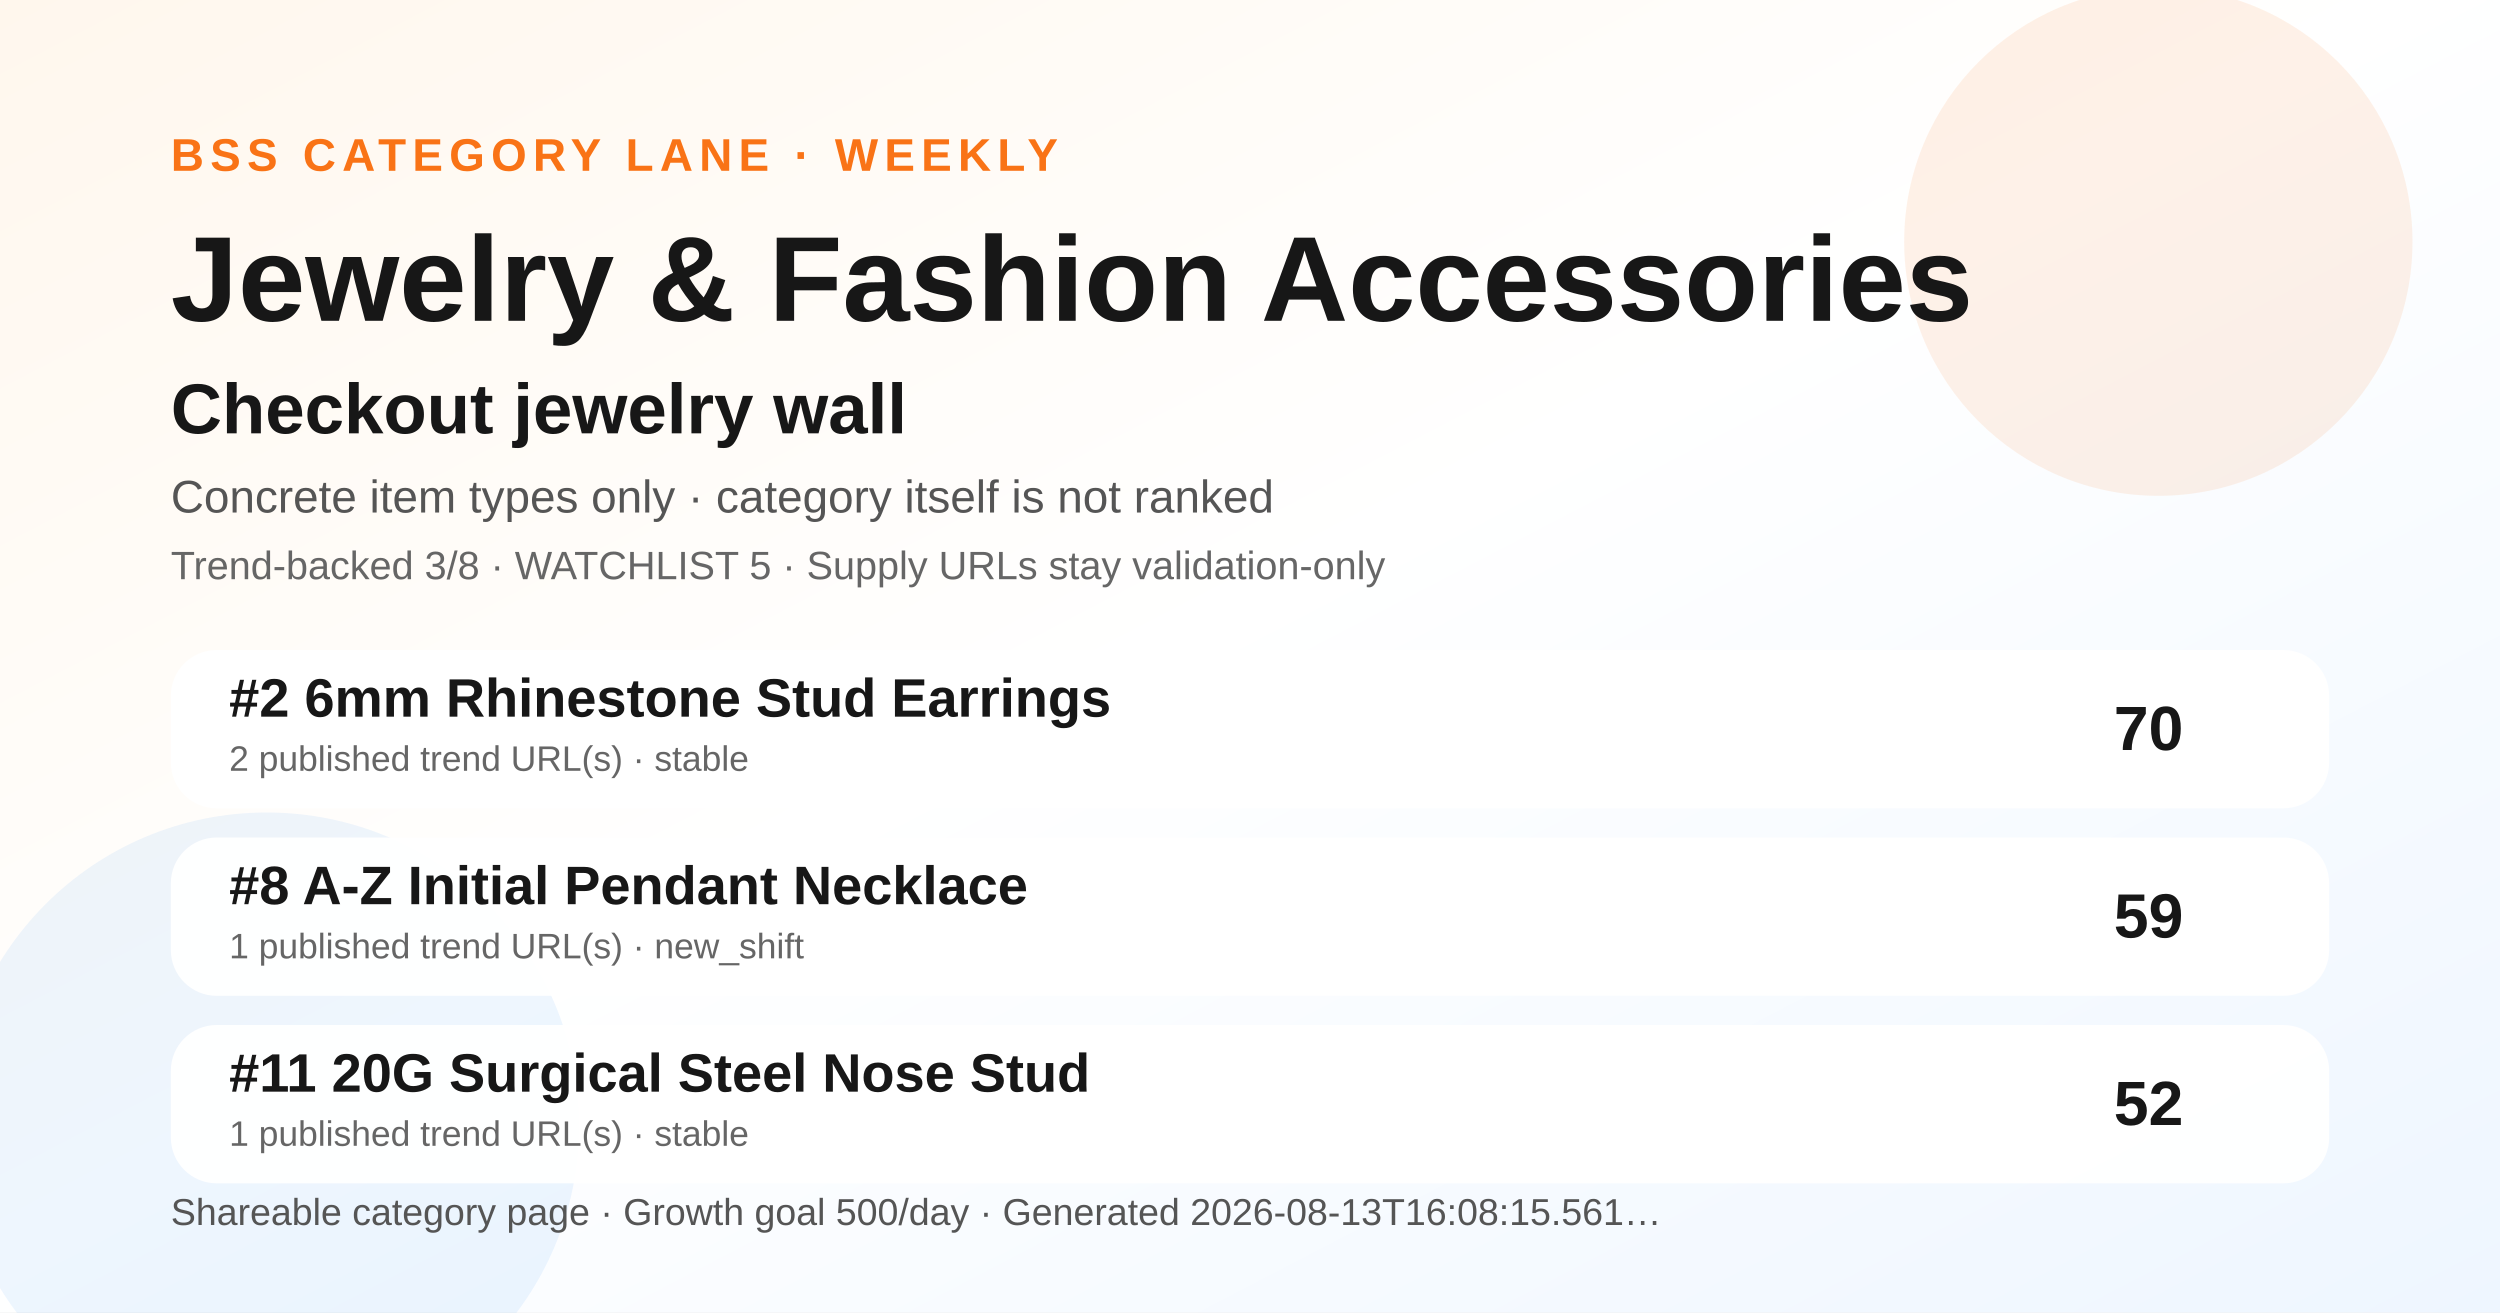
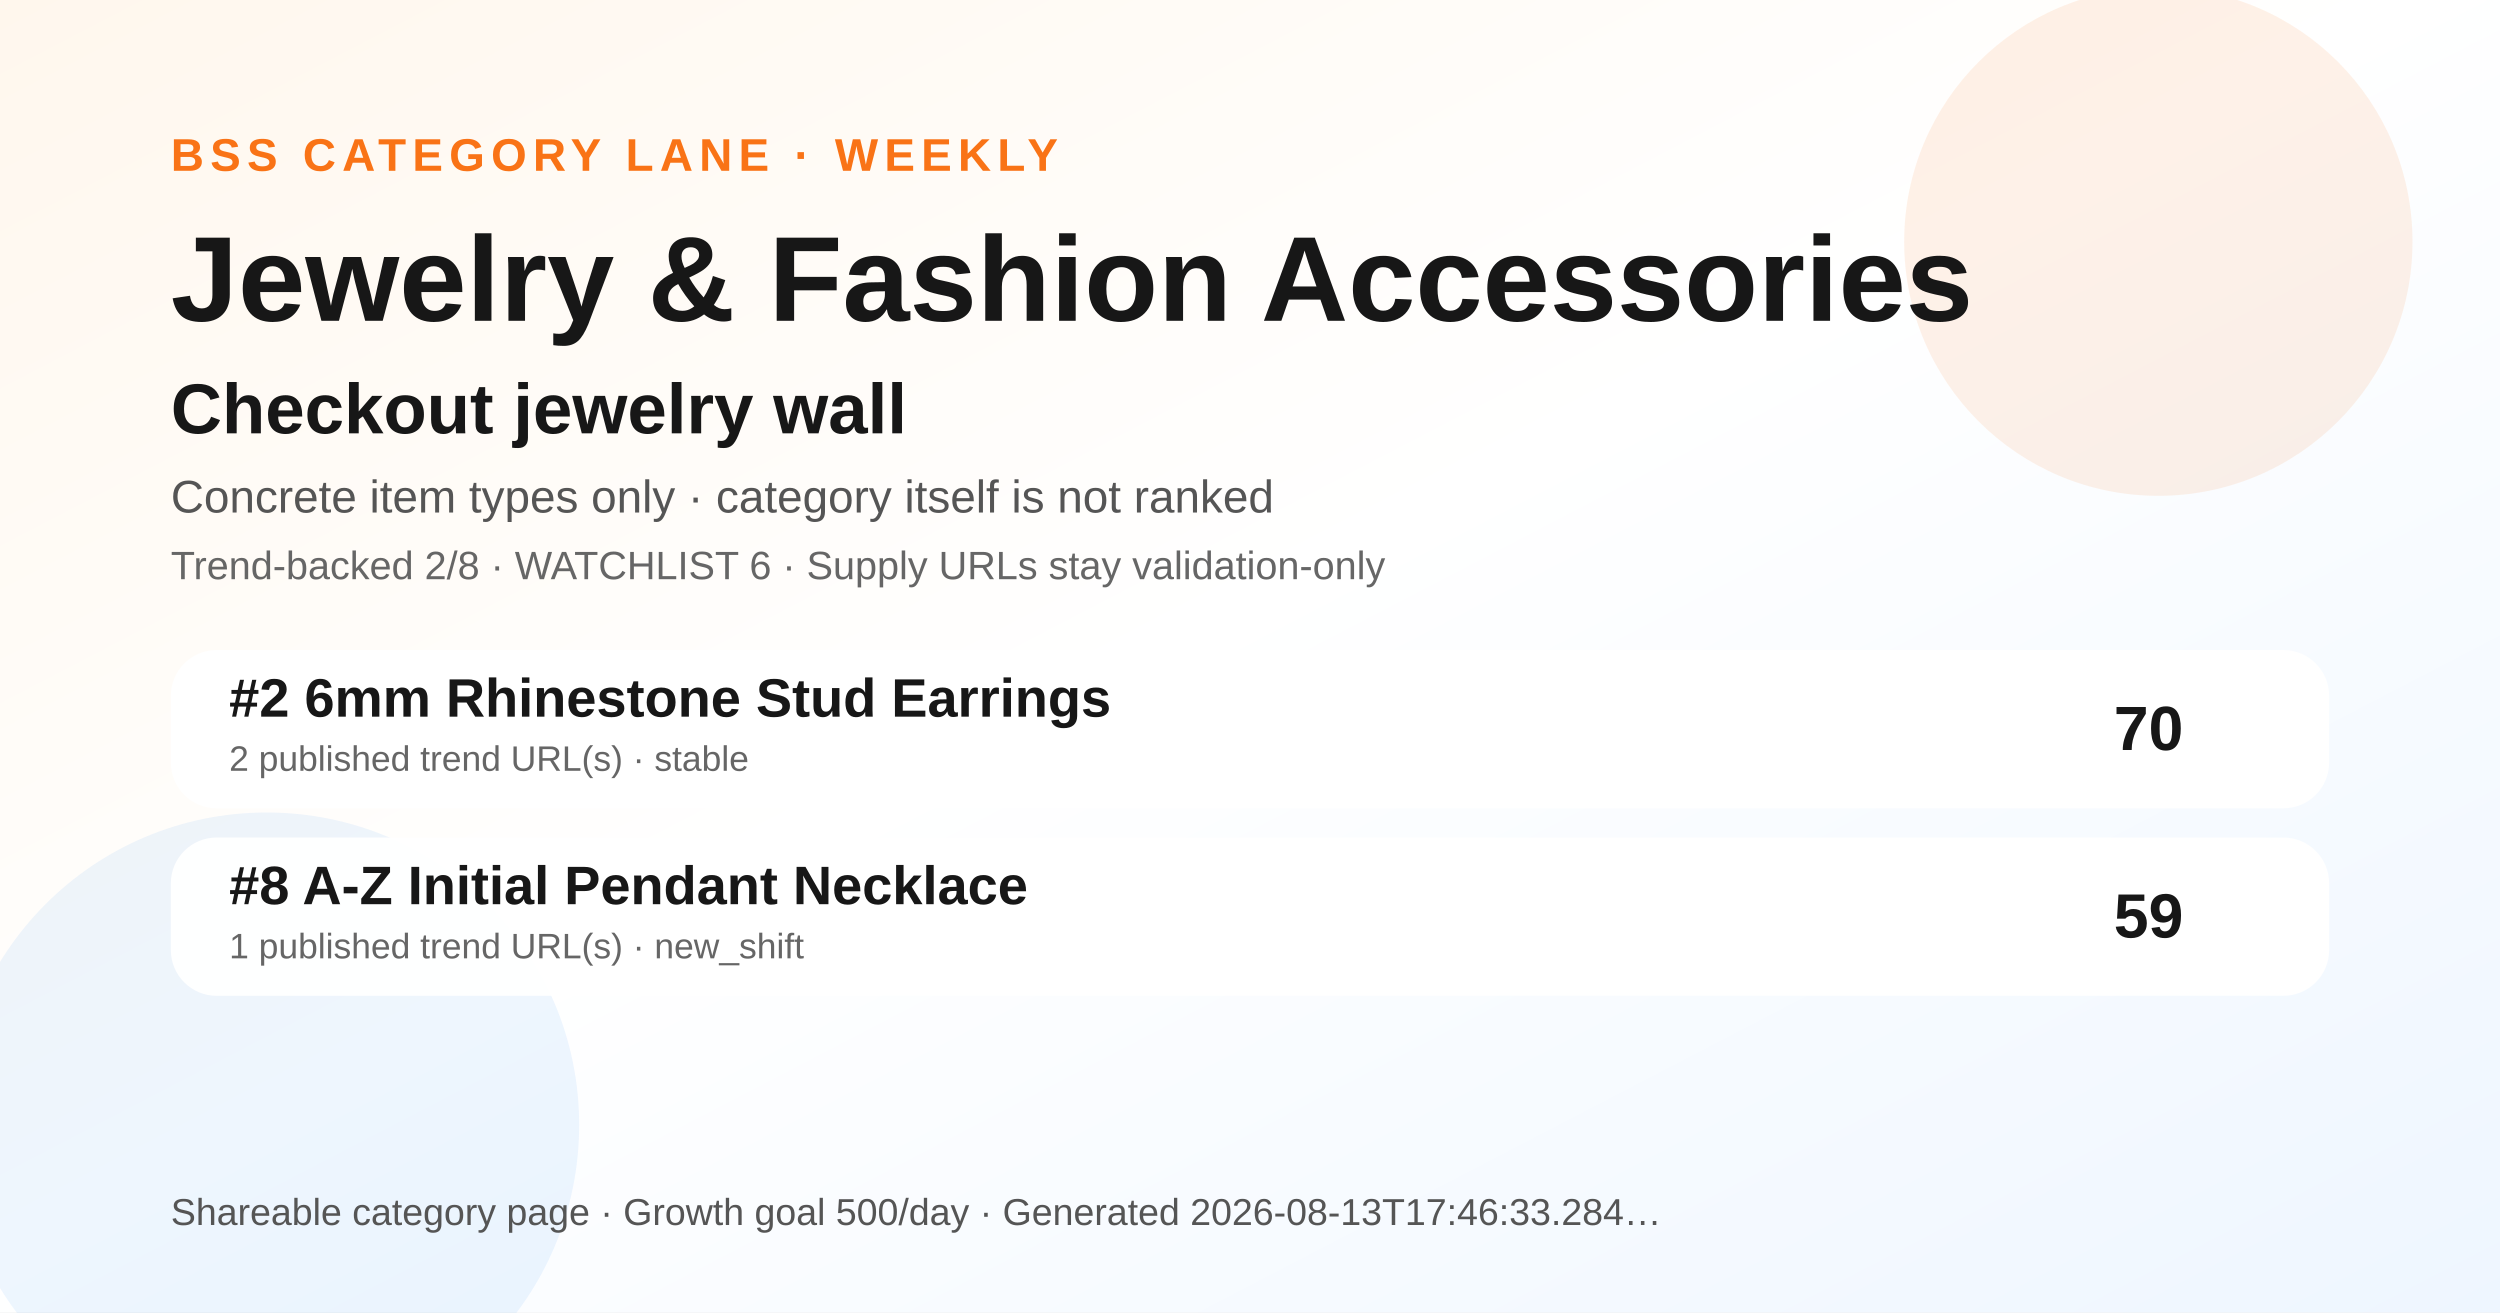
<svg xmlns="http://www.w3.org/2000/svg" width="1200" height="630" viewBox="0 0 1200 630" role="img" aria-label="Jewelry &amp; Fashion Accessories BSS category ranking social preview">
  <defs>
    <linearGradient id="bg" x1="0" y1="0" x2="1" y2="1">
      <stop offset="0" stop-color="#fff7ed" />
      <stop offset="0.48" stop-color="#ffffff" />
      <stop offset="1" stop-color="#eef6ff" />
    </linearGradient>
  </defs>
  <rect width="1200" height="630" fill="url(#bg)" />
  <circle cx="1036" cy="116" r="122" fill="#f97316" opacity="0.10" />
  <circle cx="128" cy="540" r="150" fill="#0072f5" opacity="0.07" />
  <text x="82" y="82" font-family="Arial, Helvetica, sans-serif" font-size="22" font-weight="700" fill="#f97316" letter-spacing="3">BSS CATEGORY LANE · WEEKLY</text>
  <text x="82" y="154" font-family="Arial, Helvetica, sans-serif" font-size="58" font-weight="800" fill="#171717">Jewelry &amp; Fashion Accessories</text>
  <text x="82" y="208" font-family="Arial, Helvetica, sans-serif" font-size="34" font-weight="800" fill="#171717">Checkout jewelry wall</text>
  <text x="82" y="246" font-family="Arial, Helvetica, sans-serif" font-size="22" fill="#555555">Concrete item types only · category itself is not ranked</text>
-   <text x="82" y="278" font-family="Arial, Helvetica, sans-serif" font-size="19" fill="#666666">Trend-backed 3/8 · WATCHLIST 5 · Supply URLs stay validation-only</text>
+   <text x="82" y="278" font-family="Arial, Helvetica, sans-serif" font-size="19" fill="#666666">Trend-backed 2/8 · WATCHLIST 6 · Supply URLs stay validation-only</text>
  <g transform="translate(82 312)">
    <rect width="1036" height="76" rx="22" fill="#ffffff" opacity="0.96" />
    <text x="28" y="32" font-family="Arial, Helvetica, sans-serif" font-size="26" font-weight="700" fill="#171717">#2 6mm Rhinestone Stud Earrings</text>
    <text x="28" y="58" font-family="Arial, Helvetica, sans-serif" font-size="17" fill="#666666">2 published trend URL(s) · stable</text>
    <text x="966" y="48" text-anchor="end" font-family="Arial, Helvetica, sans-serif" font-size="30" font-weight="700" fill="#171717">70</text>
  </g>
  <g transform="translate(82 402)">
    <rect width="1036" height="76" rx="22" fill="#ffffff" opacity="0.96" />
    <text x="28" y="32" font-family="Arial, Helvetica, sans-serif" font-size="26" font-weight="700" fill="#171717">#8 A-Z Initial Pendant Necklace</text>
    <text x="28" y="58" font-family="Arial, Helvetica, sans-serif" font-size="17" fill="#666666">1 published trend URL(s) · new_shift</text>
    <text x="966" y="48" text-anchor="end" font-family="Arial, Helvetica, sans-serif" font-size="30" font-weight="700" fill="#171717">59</text>
  </g>
-   <g transform="translate(82 492)">
-     <rect width="1036" height="76" rx="22" fill="#ffffff" opacity="0.96" />
-     <text x="28" y="32" font-family="Arial, Helvetica, sans-serif" font-size="26" font-weight="700" fill="#171717">#11 20G Surgical Steel Nose Stud</text>
-     <text x="28" y="58" font-family="Arial, Helvetica, sans-serif" font-size="17" fill="#666666">1 published trend URL(s) · stable</text>
-     <text x="966" y="48" text-anchor="end" font-family="Arial, Helvetica, sans-serif" font-size="30" font-weight="700" fill="#171717">52</text>
-   </g>
  <g transform="translate(82 588)">
-     <text font-family="Arial, Helvetica, sans-serif" font-size="18" fill="#555555">Shareable category page · Growth goal 500/day · Generated 2026-08-13T16:08:15.561…</text>
+     <text font-family="Arial, Helvetica, sans-serif" font-size="18" fill="#555555">Shareable category page · Growth goal 500/day · Generated 2026-08-13T17:46:33.284…</text>
  </g>
</svg>
